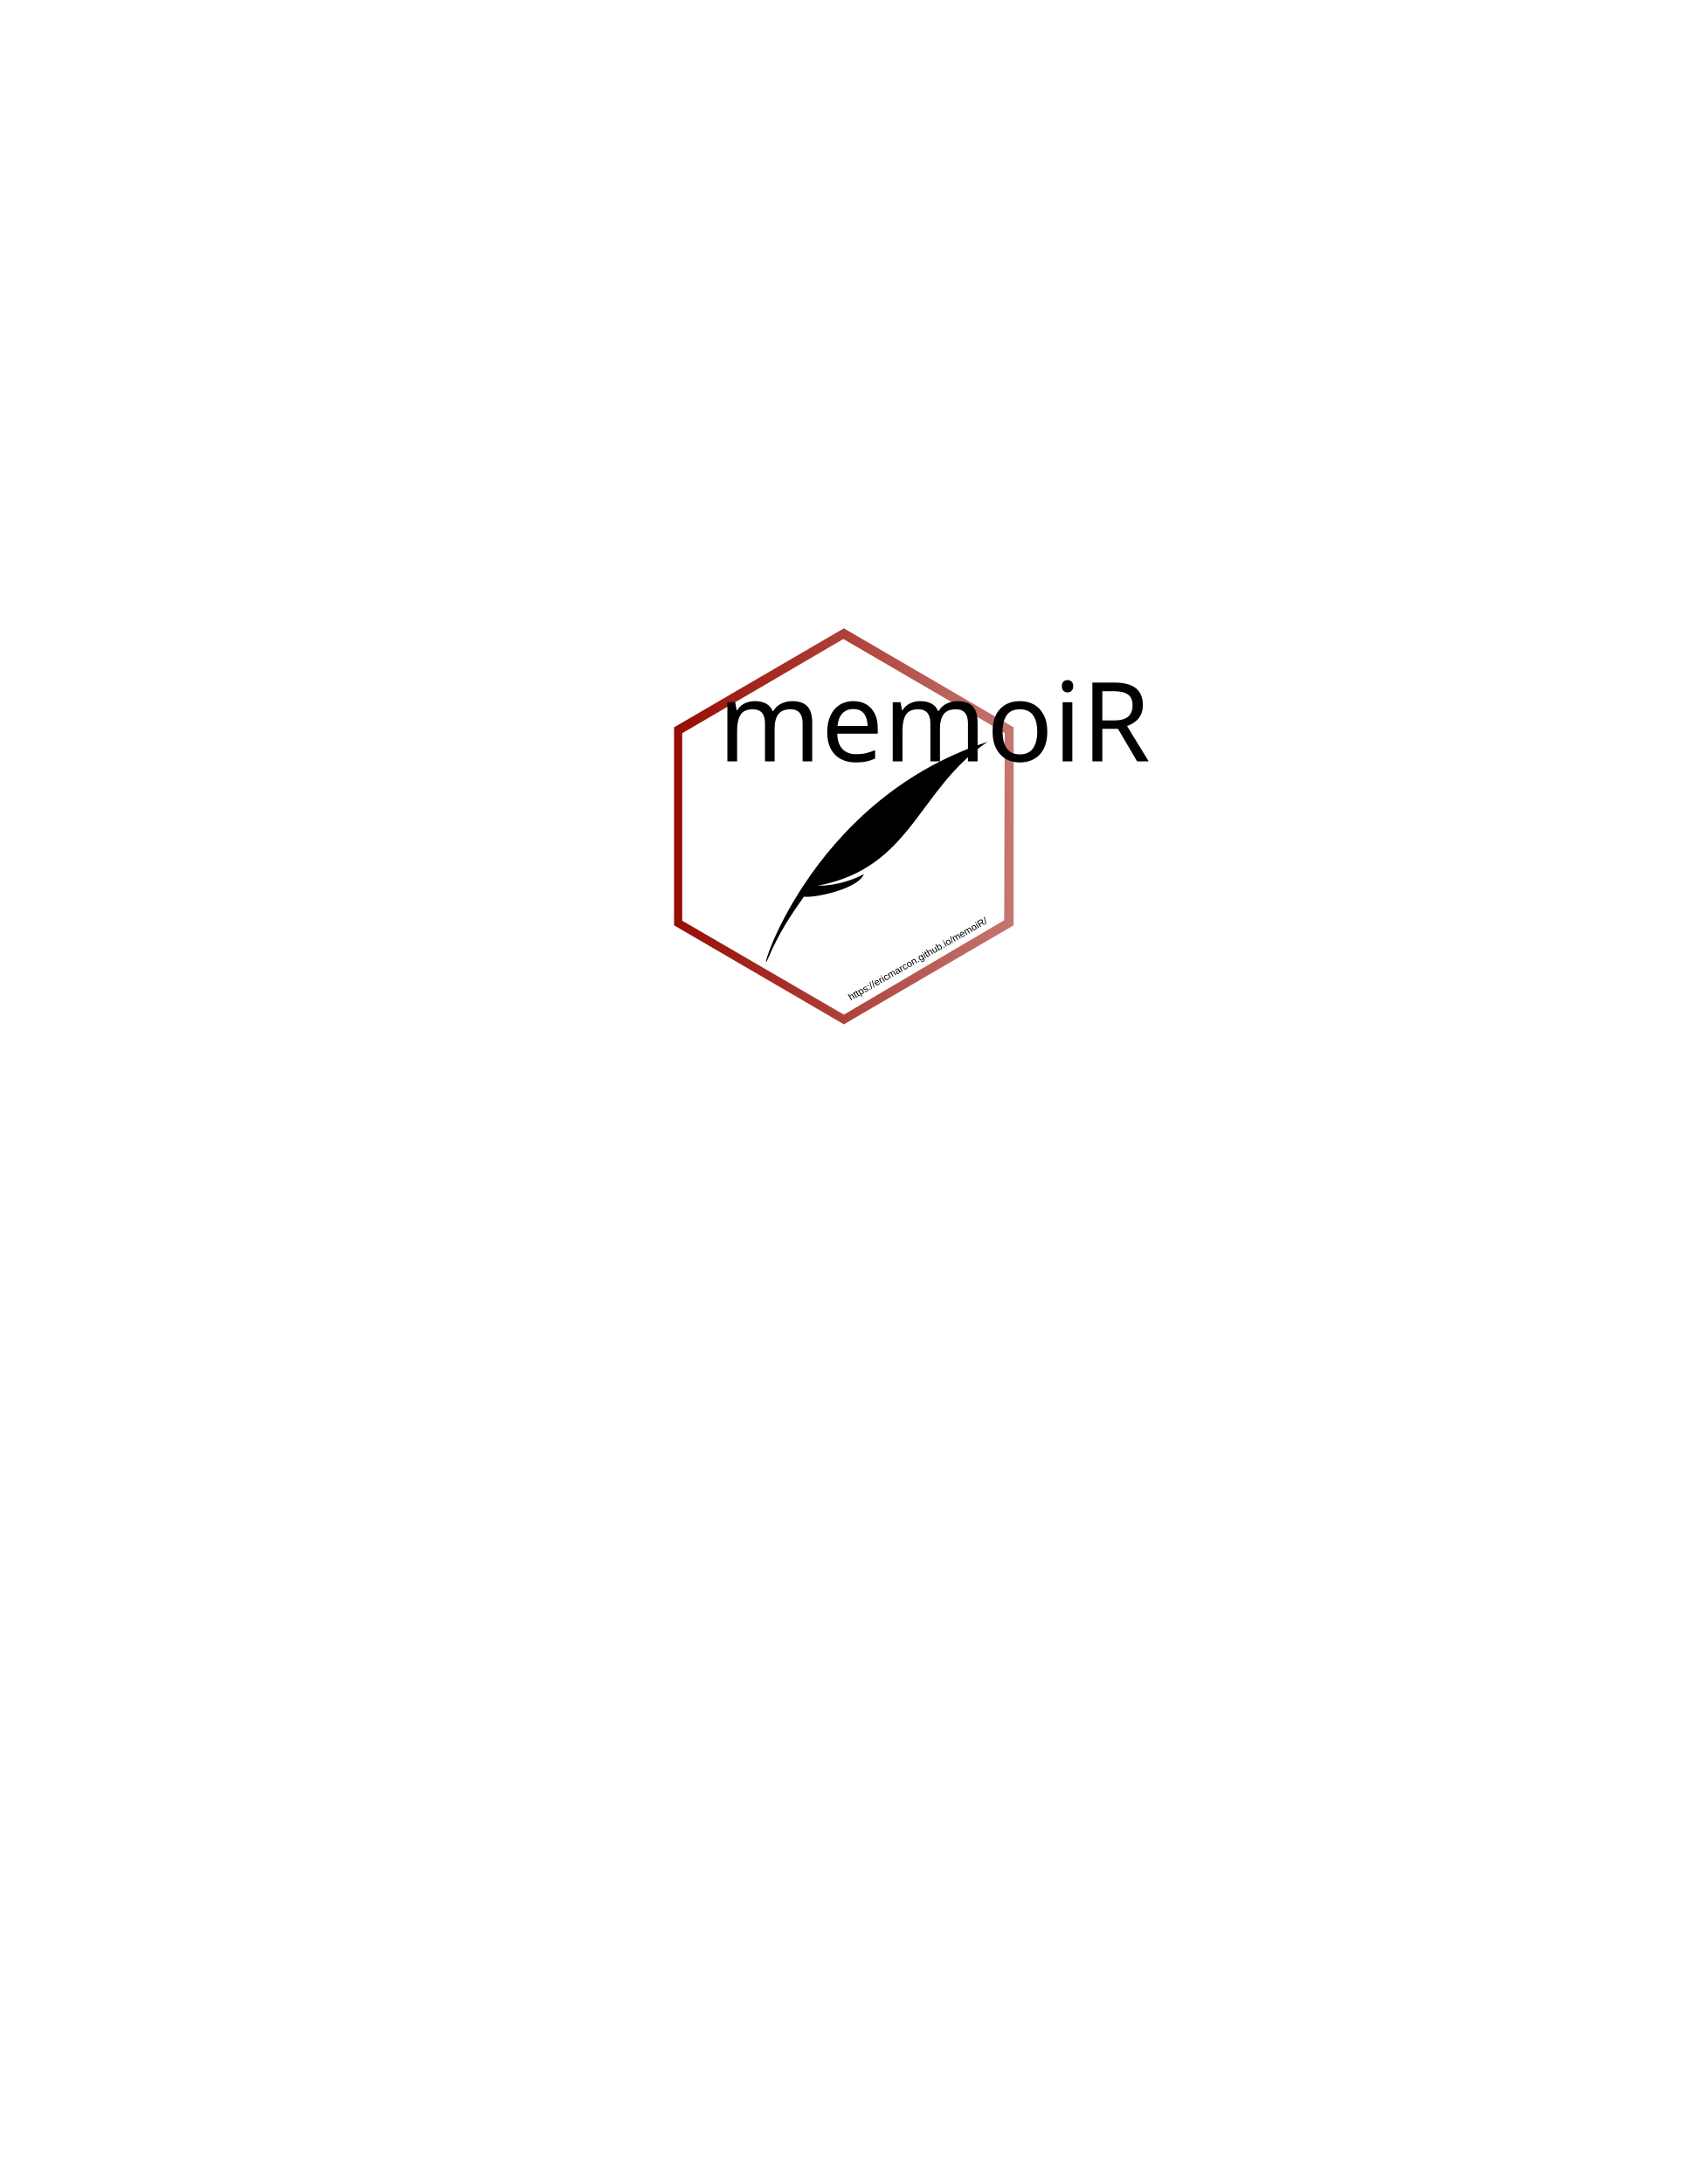
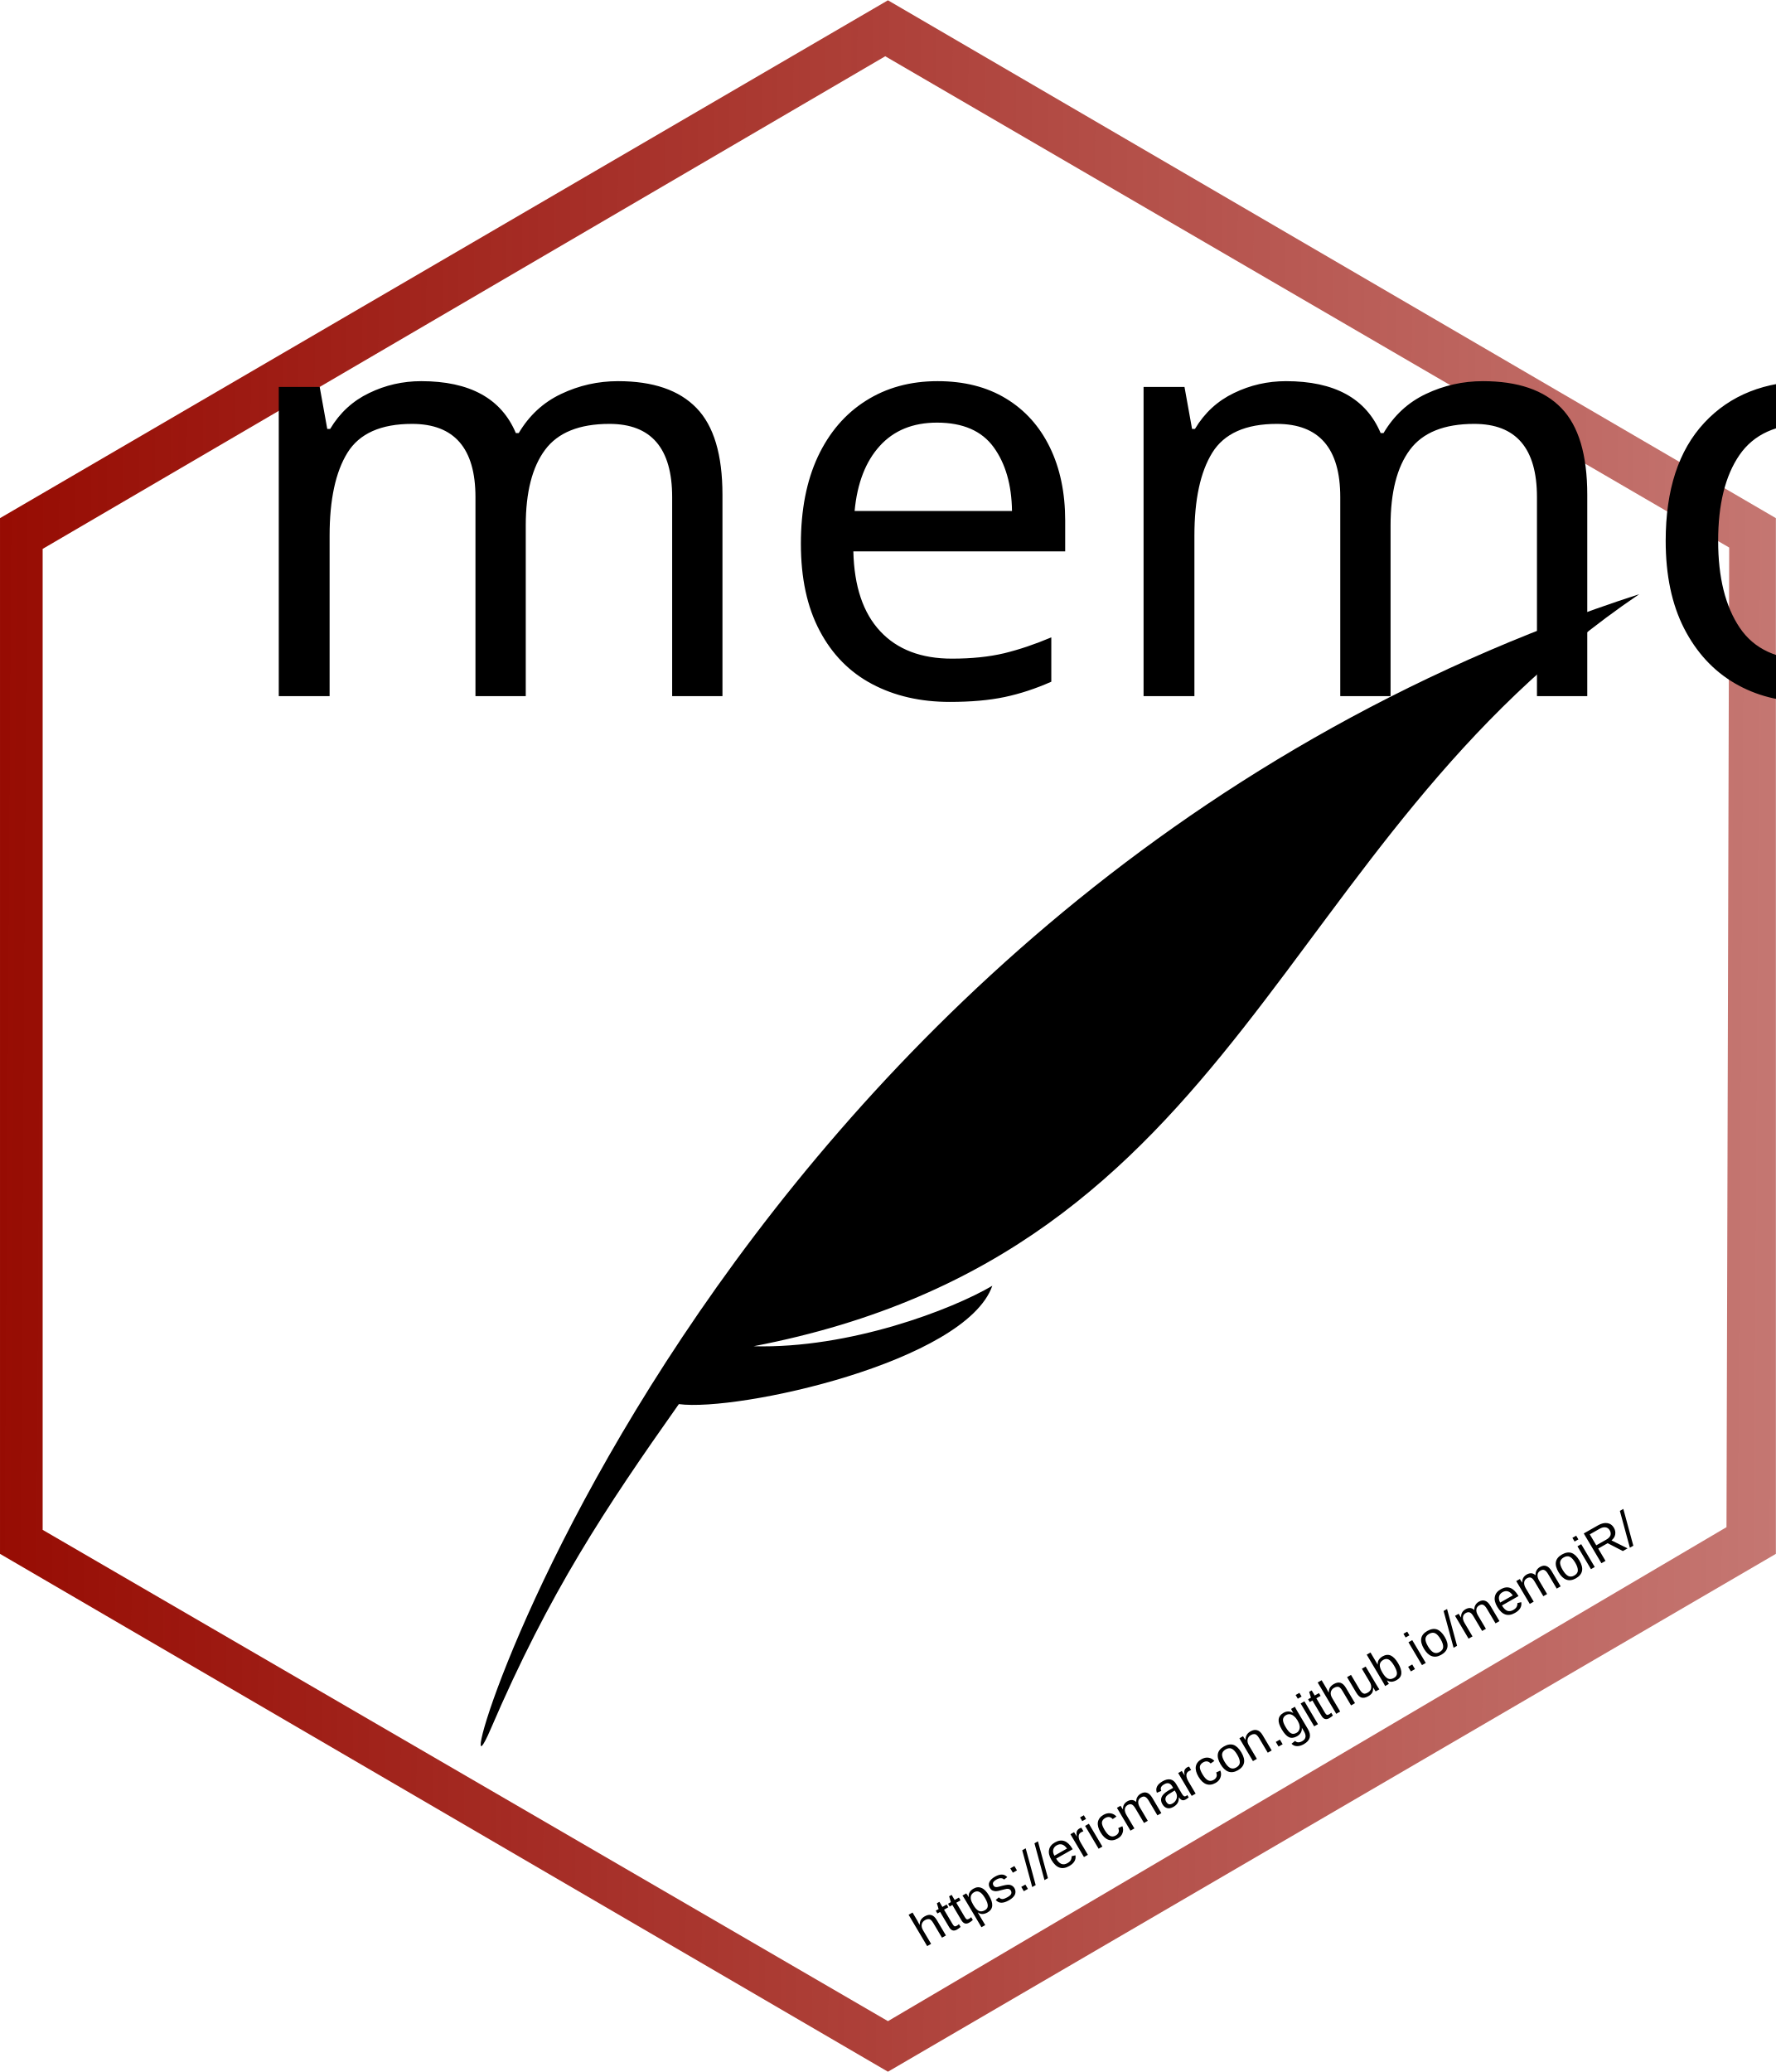
- <svg xmlns="http://www.w3.org/2000/svg" xmlns:ns1="http://www.openswatchbook.org/uri/2009/osb" xmlns:xlink="http://www.w3.org/1999/xlink" width="8.5in" height="11in" viewBox="0 0 765 990" id="svg7307" version="1.1">
+ <svg xmlns="http://www.w3.org/2000/svg" xmlns:ns1="http://www.openswatchbook.org/uri/2009/osb" xmlns:xlink="http://www.w3.org/1999/xlink" width="1.71in" height="1.995in" viewBox="0 0 153.909 179.51" id="svg7307" version="1.1">
  <defs id="defs7309">
    <linearGradient id="linearGradient7570">
      <stop style="stop-color:#970c03;stop-opacity:1;" offset="0" id="stop7566" />
      <stop style="stop-color:#970c03;stop-opacity:0;" offset="1" id="stop7568" />
    </linearGradient>
    <linearGradient id="linearGradient7562" ns1:paint="solid">
      <stop style="stop-color:#970c03;stop-opacity:1;" offset="0" id="stop7560" />
    </linearGradient>
    <clipPath id="clipPath7668" clipPathUnits="userSpaceOnUse">
      <path id="path7666" d="M 1419.8,1151.4 H 3374 V 3105.6 H 1419.8 Z" />
    </clipPath>
    <clipPath id="clipPath9054" clipPathUnits="userSpaceOnUse">
      <path id="path9052" d="M 0,3255 H 3940 V 0 H 0 Z" />
    </clipPath>
    <clipPath id="clipPath9899" clipPathUnits="userSpaceOnUse">
      <path id="path9897" d="m 809.5,512.398 h 2682.8 v 2682.8 H 809.5 Z" />
    </clipPath>
    <clipPath id="clipPath11285" clipPathUnits="userSpaceOnUse">
      <path id="path11283" d="M 0,3255 H 3940 V 0 H 0 Z" />
    </clipPath>
    <clipPath id="clipPath12144" clipPathUnits="userSpaceOnUse">
      <path id="path12142" d="m 495.199,355.301 h 3390 v 2839.9 h -3390 z" />
    </clipPath>
    <clipPath id="clipPath12192" clipPathUnits="userSpaceOnUse">
      <path id="path12190" d="M 0,3255 H 3940 V 0 H 0 Z" />
    </clipPath>
    <clipPath id="clipPath2103" clipPathUnits="userSpaceOnUse">
      <path id="path2101" d="m 506.199,354.199 h 4489 v 2736 h -4489 z" />
    </clipPath>
    <clipPath id="clipPath2151" clipPathUnits="userSpaceOnUse">
      <path id="path2149" d="M 0,0 H 5055 V 3150 H 0 Z" />
    </clipPath>
    <clipPath id="clipPath2270" clipPathUnits="userSpaceOnUse">
      <path id="path2268" d="m 506.199,354.199 h 2314 v 1746 h -2314 z" />
    </clipPath>
    <linearGradient xlink:href="#linearGradient7570" id="linearGradient7572" x1="126.844" y1="-208.071" x2="478.214" y2="-205.727" gradientUnits="userSpaceOnUse" />
  </defs>
-   <g id="layer1" transform="translate(178.6743,582.6378)" style="display:inline">
+   <g id="layer1" transform="translate(-126.8444,297.8263)" style="display:inline">
    <path d="m 203.565,-292.976 73.142,42.575 -0.234,84.894 -72.673,42.809 -73.259,-42.575 v -85.011 z m 0.234,-4.85 -76.954,44.877 v 89.756 l 76.954,44.877 76.954,-44.877 v -89.756 z" id="path7067" style="opacity:1;fill:url(#linearGradient7572);fill-opacity:1;stroke-width:0.354;stroke-miterlimit:4;stroke-dasharray:none" />
    <g transform="matrix(1.25,0,0,-1.25,-178.6743,-175.1378)" id="g12120">
      <g transform="scale(0.1)" id="g12122" />
    </g>
    <text xml:space="preserve" style="font-style:normal;font-variant:normal;font-weight:normal;font-stretch:normal;font-size:21.841px;line-height:125%;font-family:Arial;-inkscape-font-specification:'Arial, Normal';text-align:start;letter-spacing:0px;word-spacing:0px;writing-mode:lr-tb;text-anchor:start;fill:#000000;fill-opacity:1;stroke:none;stroke-width:0.546px;stroke-linecap:butt;stroke-linejoin:miter;stroke-opacity:1" x="242.552" y="-10.096" id="text12397" transform="matrix(0.8742924,-0.4964425,0.5071699,0.8557999,0,0)">
      <tspan id="tspan12395" x="242.552" y="-10.096" style="font-style:normal;font-variant:normal;font-weight:normal;font-stretch:normal;font-size:4.368px;font-family:Arial;-inkscape-font-specification:'Arial, Normal';font-variant-ligatures:normal;font-variant-caps:normal;font-variant-numeric:normal;font-feature-settings:normal;text-align:start;writing-mode:lr-tb;text-anchor:start;stroke-width:0.546px">https://ericmarcon.github.io/memoiR/</tspan>
    </text>
    <text xml:space="preserve" style="font-style:normal;font-variant:normal;font-weight:normal;font-stretch:normal;font-size:37.5px;line-height:125%;font-family:Arial;-inkscape-font-specification:'Arial, Normal';text-align:start;letter-spacing:0px;word-spacing:0px;writing-mode:lr-tb;text-anchor:start;fill:#000000;fill-opacity:1;stroke:none;stroke-width:0.938px;stroke-linecap:butt;stroke-linejoin:miter;stroke-opacity:1" x="146.755" y="-237.521" id="text7051">
      <tspan id="tspan7049" x="146.755" y="-237.521" style="font-style:normal;font-variant:normal;font-weight:normal;font-stretch:normal;font-size:50px;font-family:'Freestyle Script';-inkscape-font-specification:'Freestyle Script, Normal';font-variant-ligatures:normal;font-variant-caps:normal;font-variant-numeric:normal;font-feature-settings:normal;text-align:start;writing-mode:lr-tb;text-anchor:start;stroke-width:0.938px">memoiR</tspan>
    </text>
    <g id="g54" transform="matrix(1.156071,0,0,1.139471,156.0823,-258.2132)">
      <path id="path52" d="M 11.5,96.7 C 6.4,108.8 26.2,33.9 97.6,10.4 70.1,29.3 68.1,60.4 31.2,67.6 38.4,67.8 46.1,64.8 49.1,63 47.1,68.8 30,72.6 25.6,72 20.1,79.9 15.9,86.3 11.5,96.7 Z" />
    </g>
  </g>
</svg>
